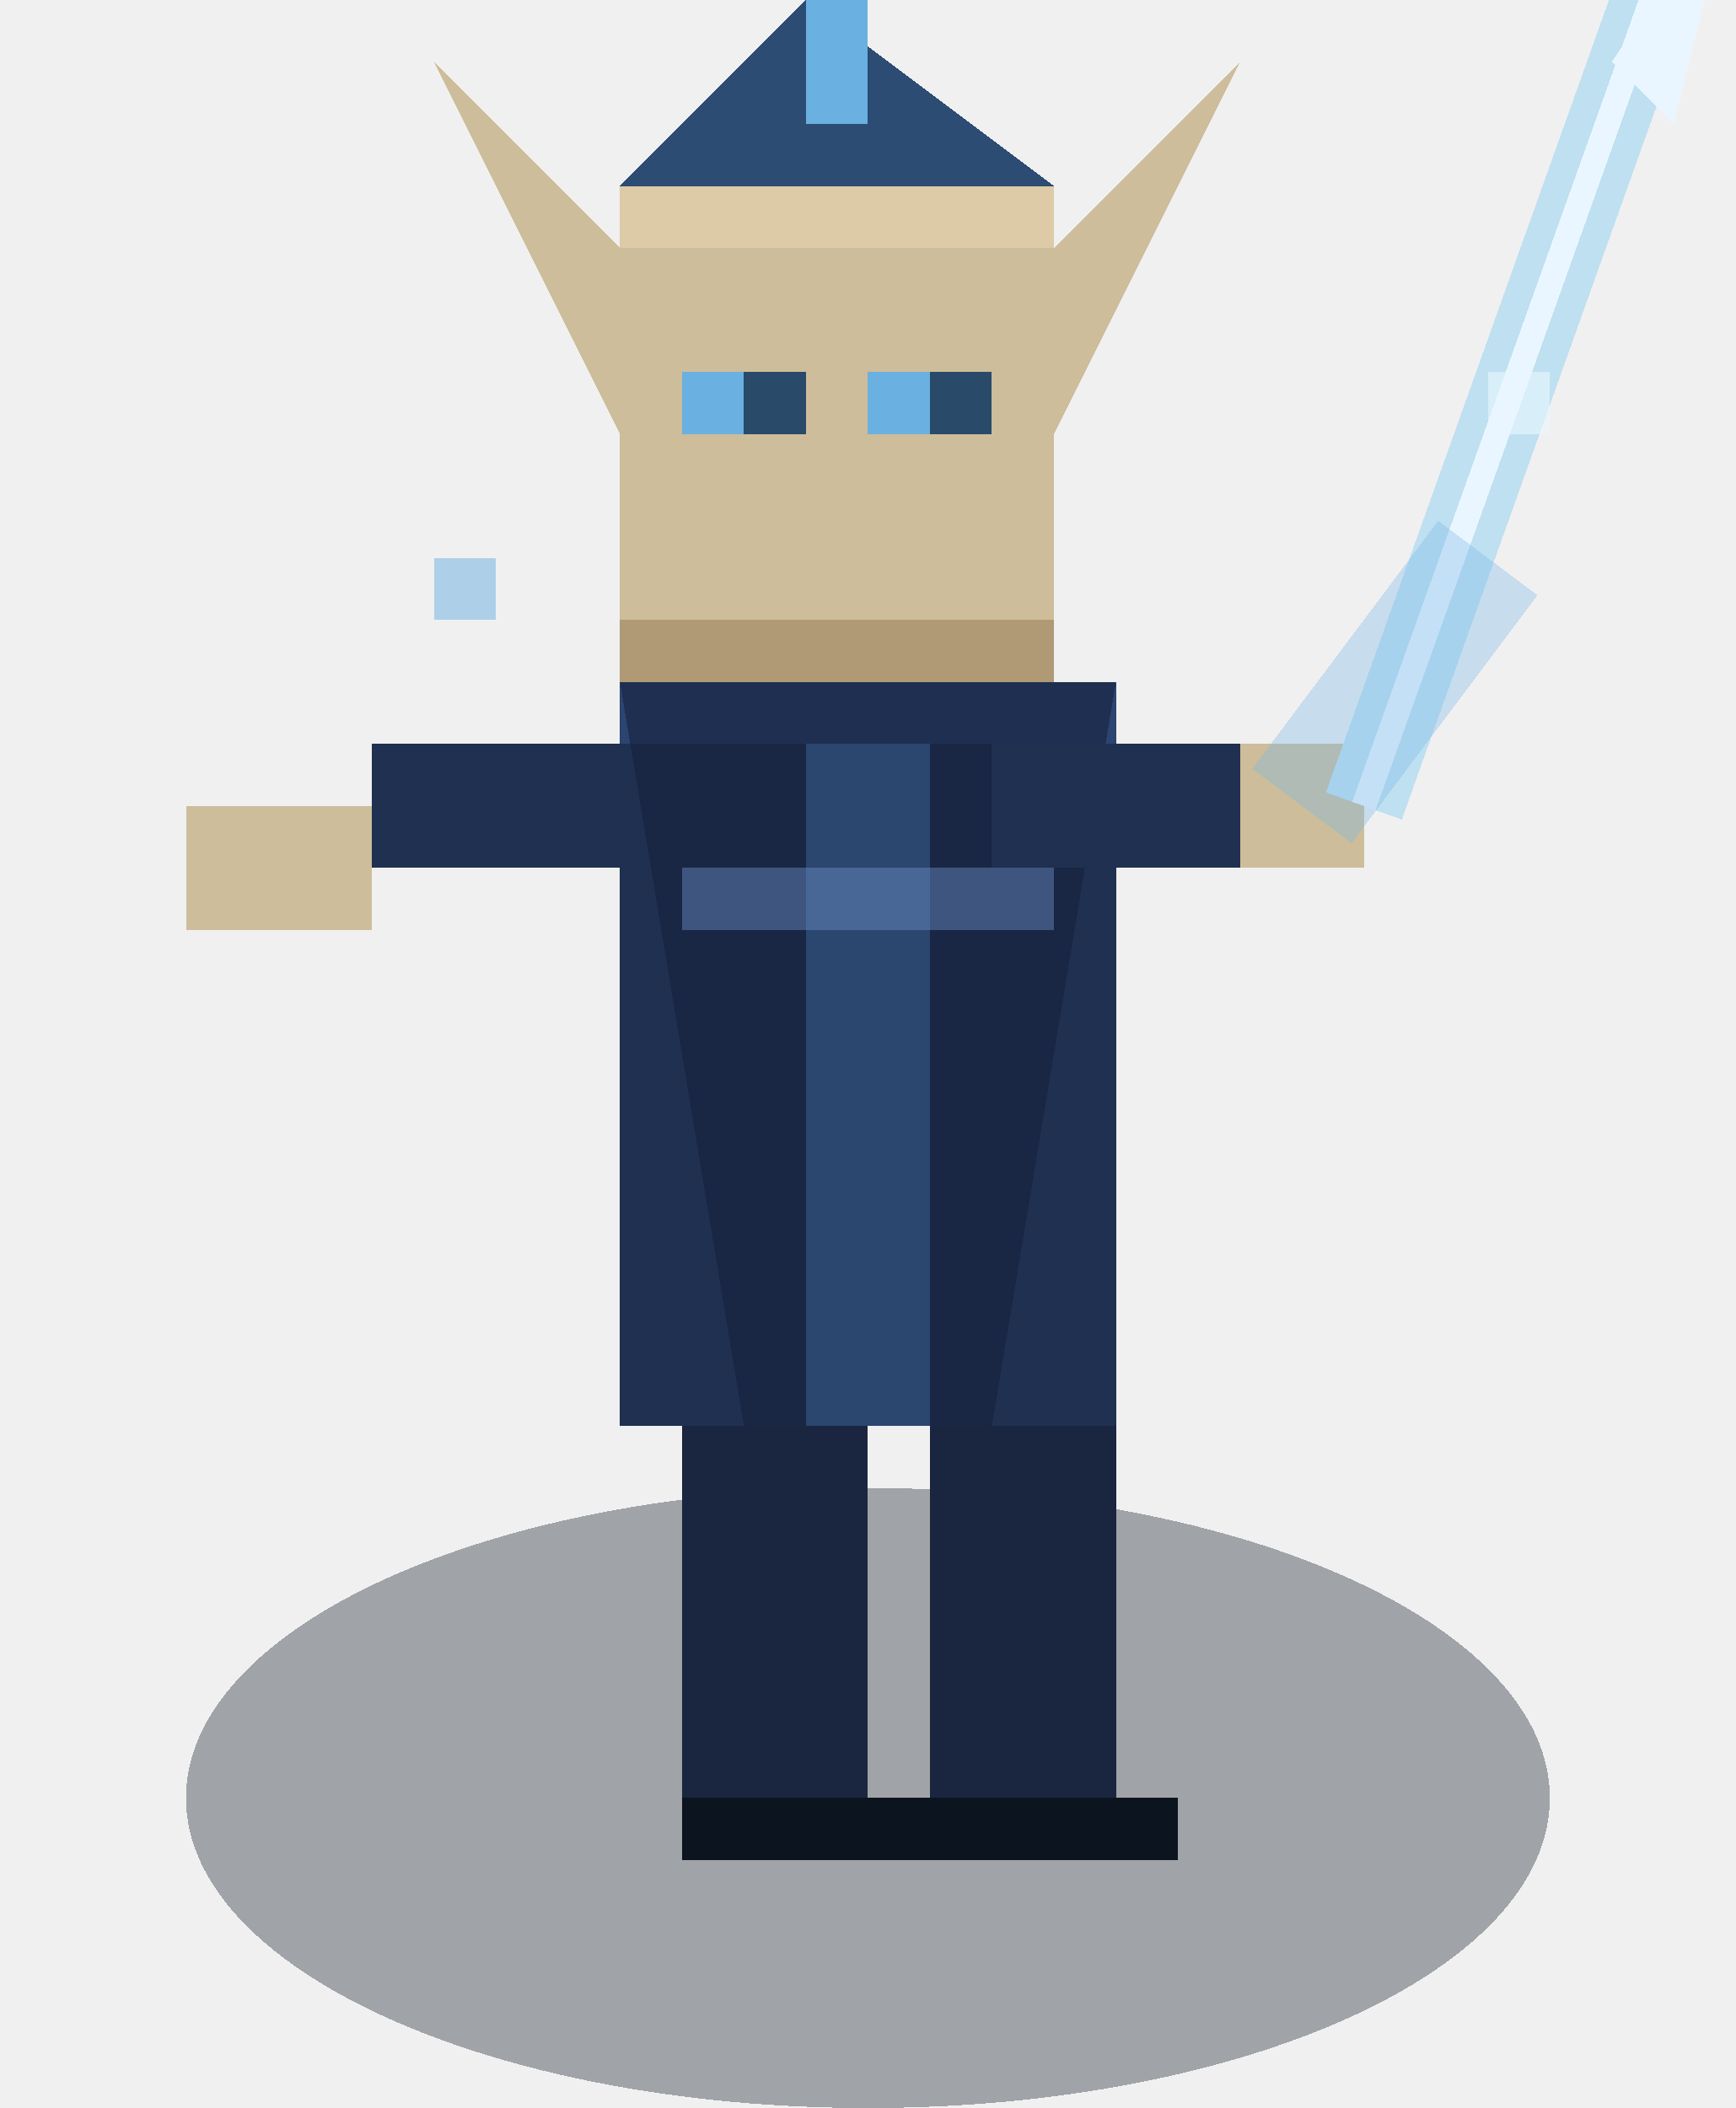
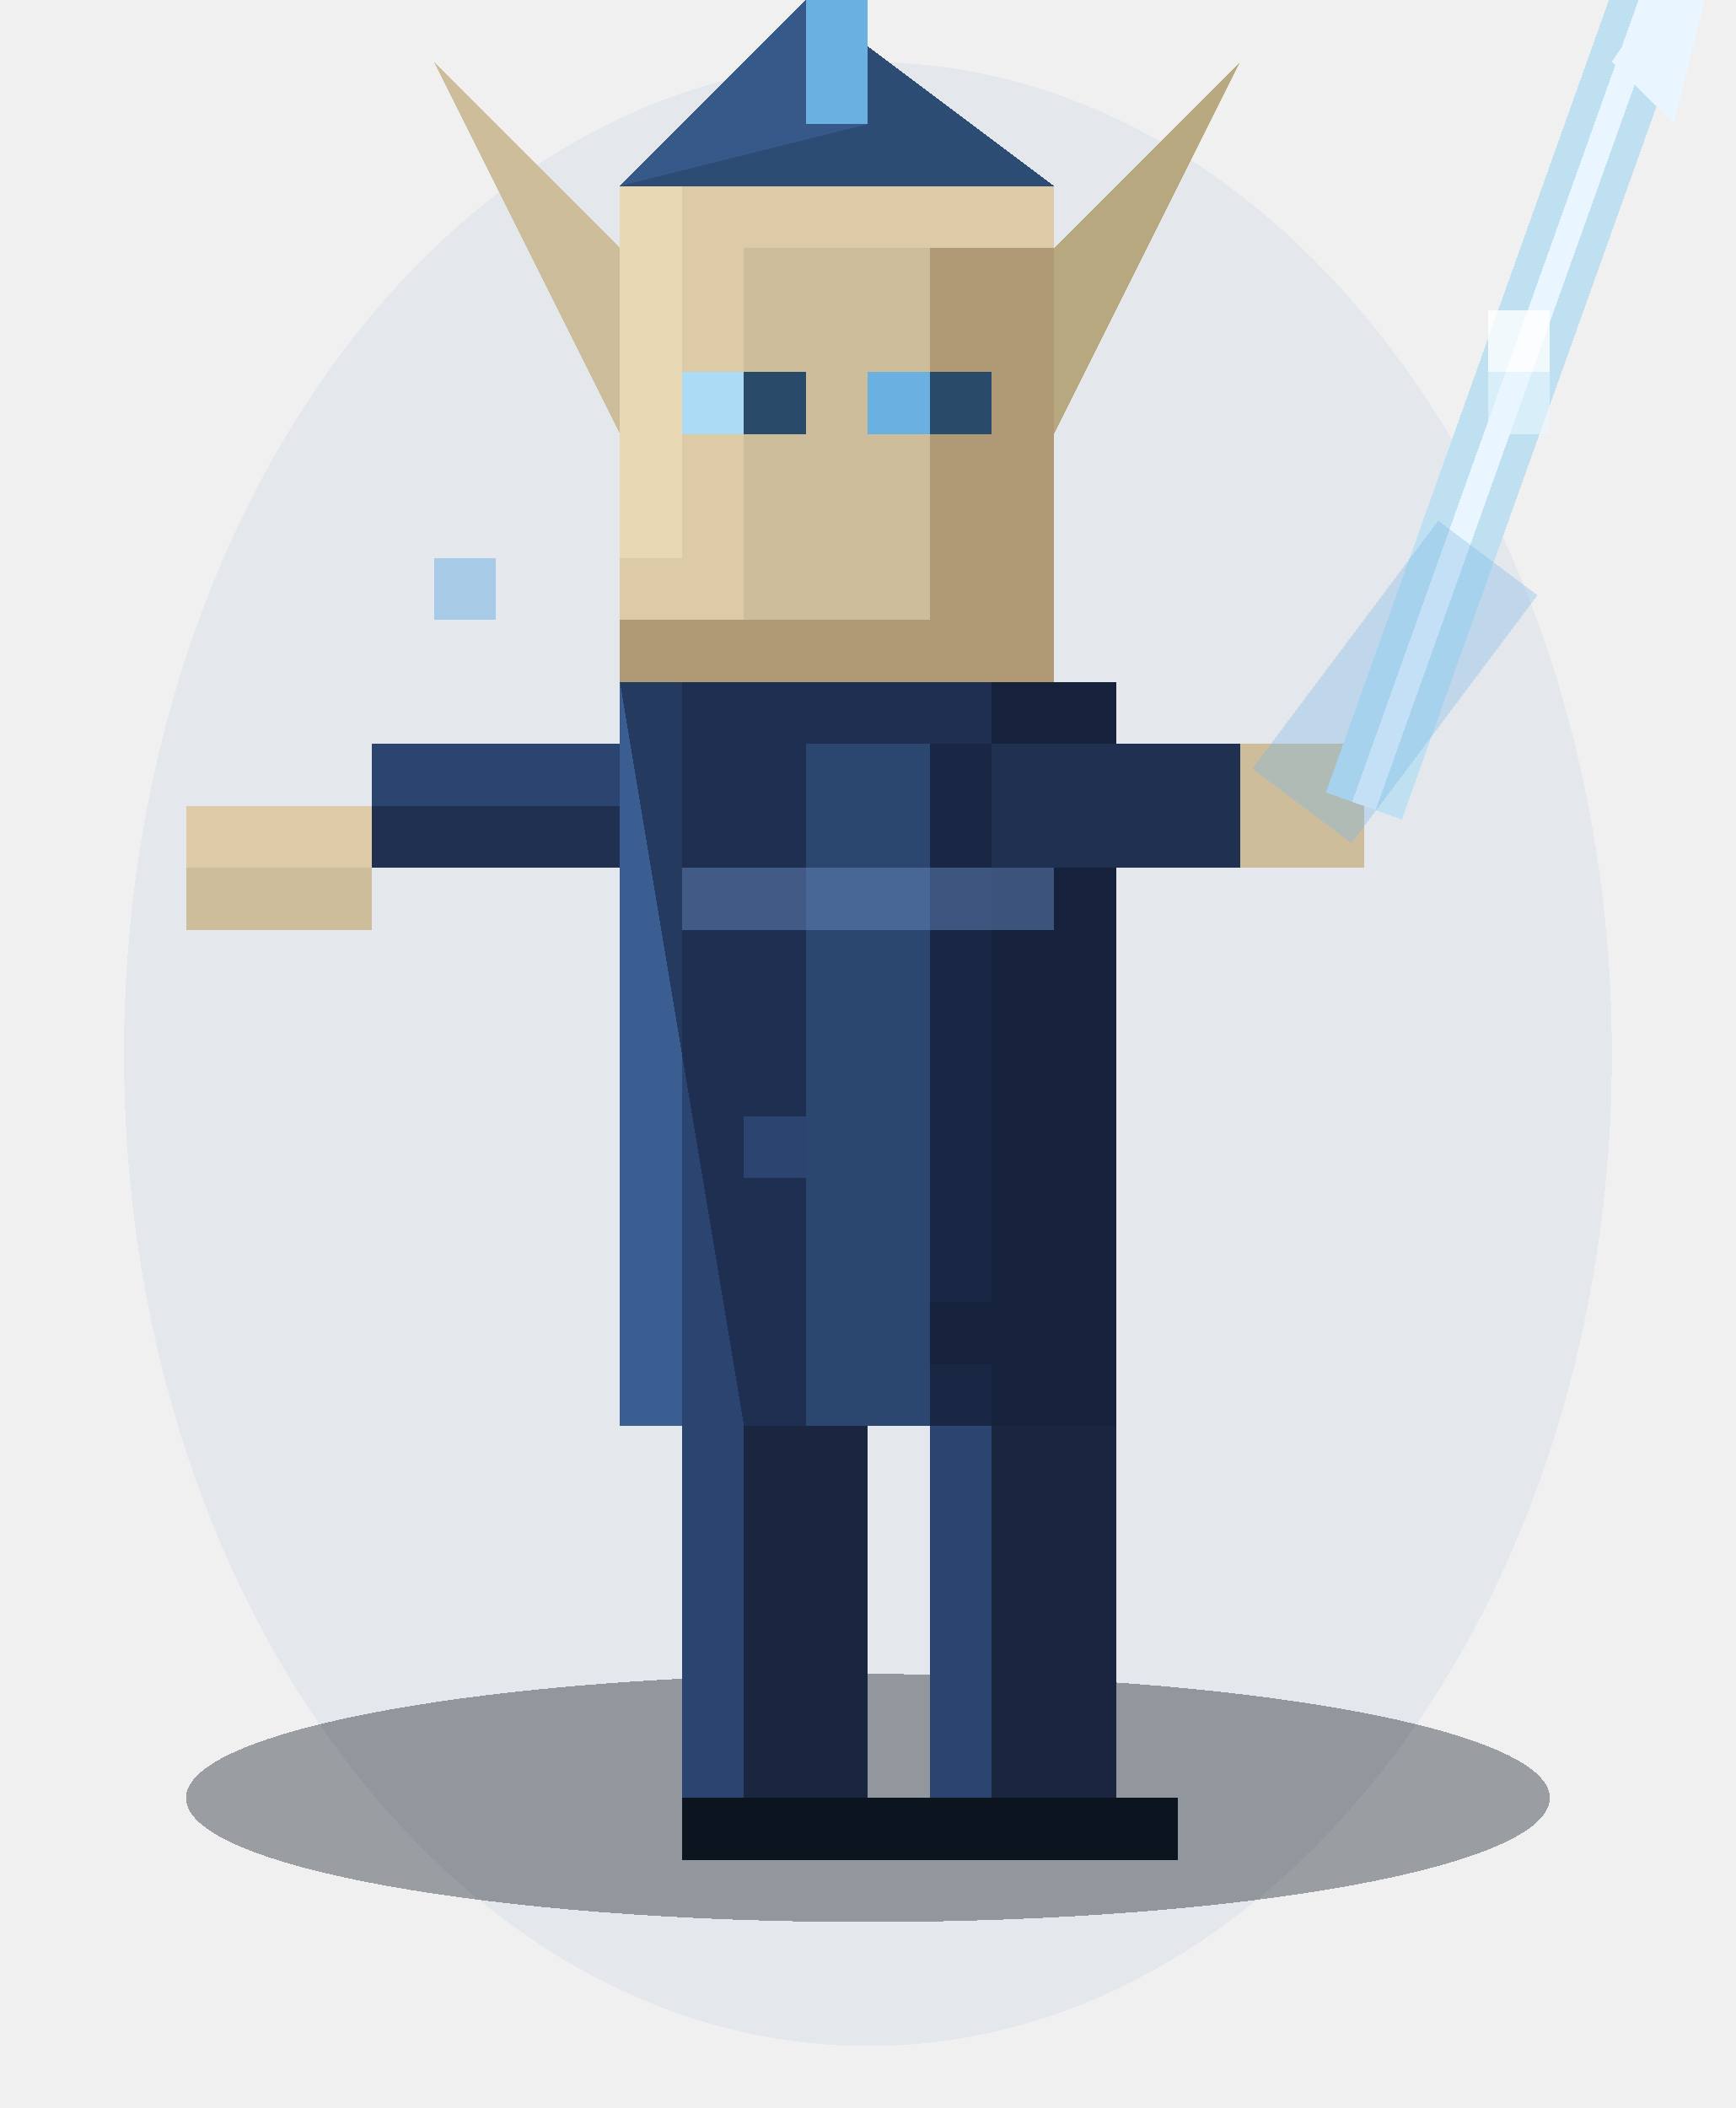
<svg xmlns="http://www.w3.org/2000/svg" viewBox="0 0 28 34" shape-rendering="crispEdges" preserveAspectRatio="xMidYMax meet" aria-label="Corrupted Bladesinger">
-   <ellipse cx="14" cy="29" rx="11" ry="5" fill="#0c1420" opacity="0.35" />
+   <ellipse cx="14" cy="17" rx="12" ry="16" fill="#3a6ab0" opacity="0.07" />
+   <ellipse cx="14" cy="29" rx="11" ry="2" fill="#0c1420" opacity="0.38" />
  <rect x="10" y="3" width="7" height="8" fill="#cdbd9a" />
  <rect x="10" y="3" width="7" height="1" fill="#dccba6" />
+   <rect x="10" y="3" width="2" height="8" fill="#dccba6" />
+   <rect x="10" y="3" width="1" height="6" fill="#e8d8b4" />
+   <rect x="15" y="4" width="2" height="7" fill="#b09a76" />
  <rect x="10" y="10" width="7" height="1" fill="#b09a76" />
  <rect x="11" y="6" width="2" height="1" fill="#2a4a6a" />
  <rect x="14" y="6" width="2" height="1" fill="#2a4a6a" />
  <rect x="11" y="6" width="1" height="1" fill="#6ab0e0" />
  <rect x="14" y="6" width="1" height="1" fill="#6ab0e0" />
+   <rect x="11" y="6" width="1" height="1" fill="#c8eeff" opacity="0.7" />
  <polygon points="10,4 7,1 10,7" fill="#cdbd9a" />
-   <polygon points="17,4 20,1 17,7" fill="#cdbd9a" />
+   <polygon points="17,4 20,1 17,7" fill="#b8a880" />
  <polygon points="10,3 13,0 17,3" fill="#2c4c74" />
+   <polygon points="10,3 13,0 14,2" fill="#3a5e92" opacity="0.7" />
  <rect x="13" y="0" width="1" height="2" fill="#6ab0e0" />
  <rect x="10" y="11" width="8" height="12" fill="#1f3050" />
  <rect x="10" y="11" width="8" height="1" fill="#2c4470" />
+   <rect x="10" y="11" width="3" height="12" fill="#2c4470" />
+   <rect x="10" y="11" width="1" height="12" fill="#3a5e92" />
+   <rect x="16" y="11" width="2" height="12" fill="#16223c" />
  <polygon points="10,11 18,11 16,23 12,23" fill="#16223c" opacity="0.6" />
  <rect x="13" y="12" width="2" height="11" fill="#3a5e92" opacity="0.55" />
  <rect x="11" y="14" width="6" height="1" fill="#6a90c8" opacity="0.45" />
+   <rect x="12" y="18" width="1" height="1" fill="#2c4470" />
+   <rect x="15" y="21" width="1" height="1" fill="#16223c" />
  <rect x="16" y="12" width="4" height="2" fill="#1f3050" />
  <rect x="6" y="12" width="4" height="2" fill="#1f3050" />
+   <rect x="6" y="12" width="4" height="1" fill="#2c4470" />
  <rect x="3" y="13" width="3" height="2" fill="#cdbd9a" />
+   <rect x="3" y="13" width="3" height="1" fill="#dccba6" />
  <rect x="20" y="12" width="2" height="2" fill="#cdbd9a" />
  <line x1="22" y1="13" x2="27" y2="-1" stroke="#bfe0f0" stroke-width="1.3" />
  <line x1="22" y1="13" x2="27" y2="-1" stroke="#eaf6ff" stroke-width="0.4" />
  <polygon points="26,1 28,-2 27,2" fill="#eaf6ff" />
  <line x1="21" y1="13" x2="24" y2="9" stroke="#7ab8e8" stroke-width="2" opacity="0.35" />
+   <rect x="24" y="5" width="1" height="1" fill="#ffffff" opacity="0.8" />
  <rect x="11" y="23" width="3" height="7" fill="#1a2640" />
  <rect x="15" y="23" width="3" height="7" fill="#1a2640" />
+   <rect x="11" y="23" width="1" height="7" fill="#2c4470" />
+   <rect x="15" y="23" width="1" height="7" fill="#2c4470" />
  <rect x="11" y="29" width="4" height="1" fill="#0c1420" />
  <rect x="15" y="29" width="4" height="1" fill="#0c1420" />
  <rect x="7" y="9" width="1" height="1" fill="#6ab0e0" opacity="0.5" />
  <rect x="24" y="6" width="1" height="1" fill="#eaf6ff" opacity="0.6" />
</svg>
